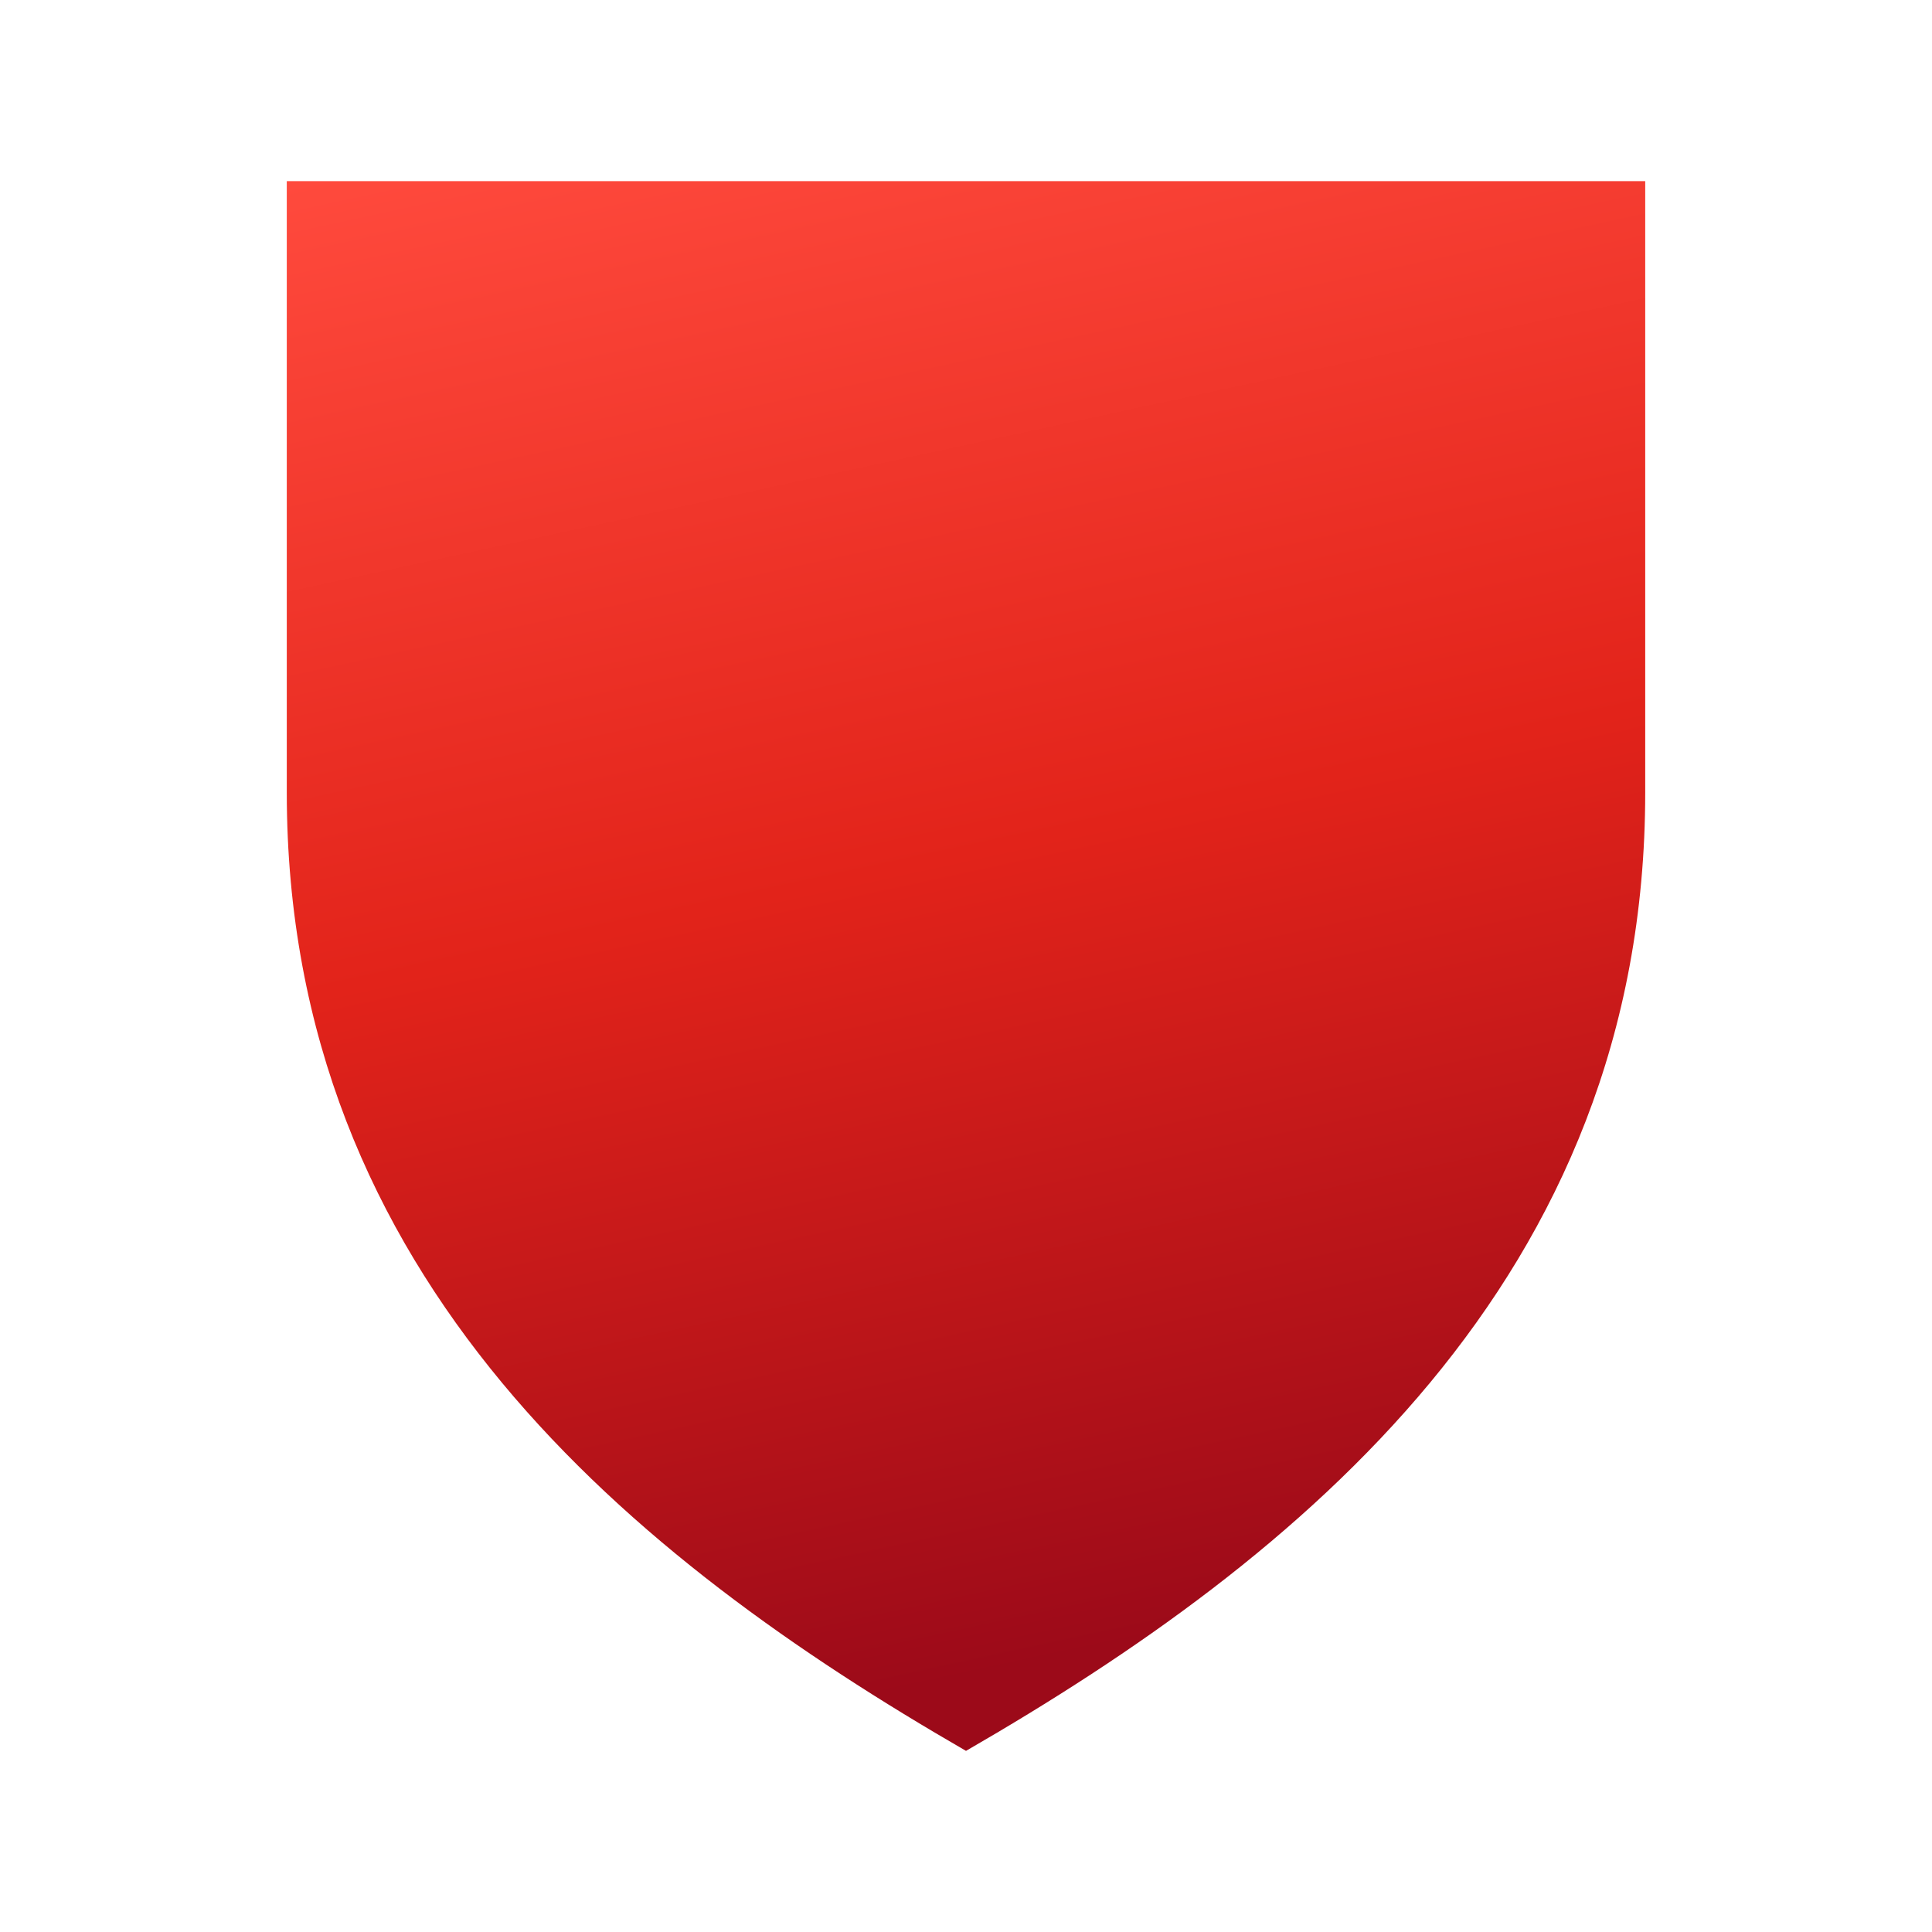
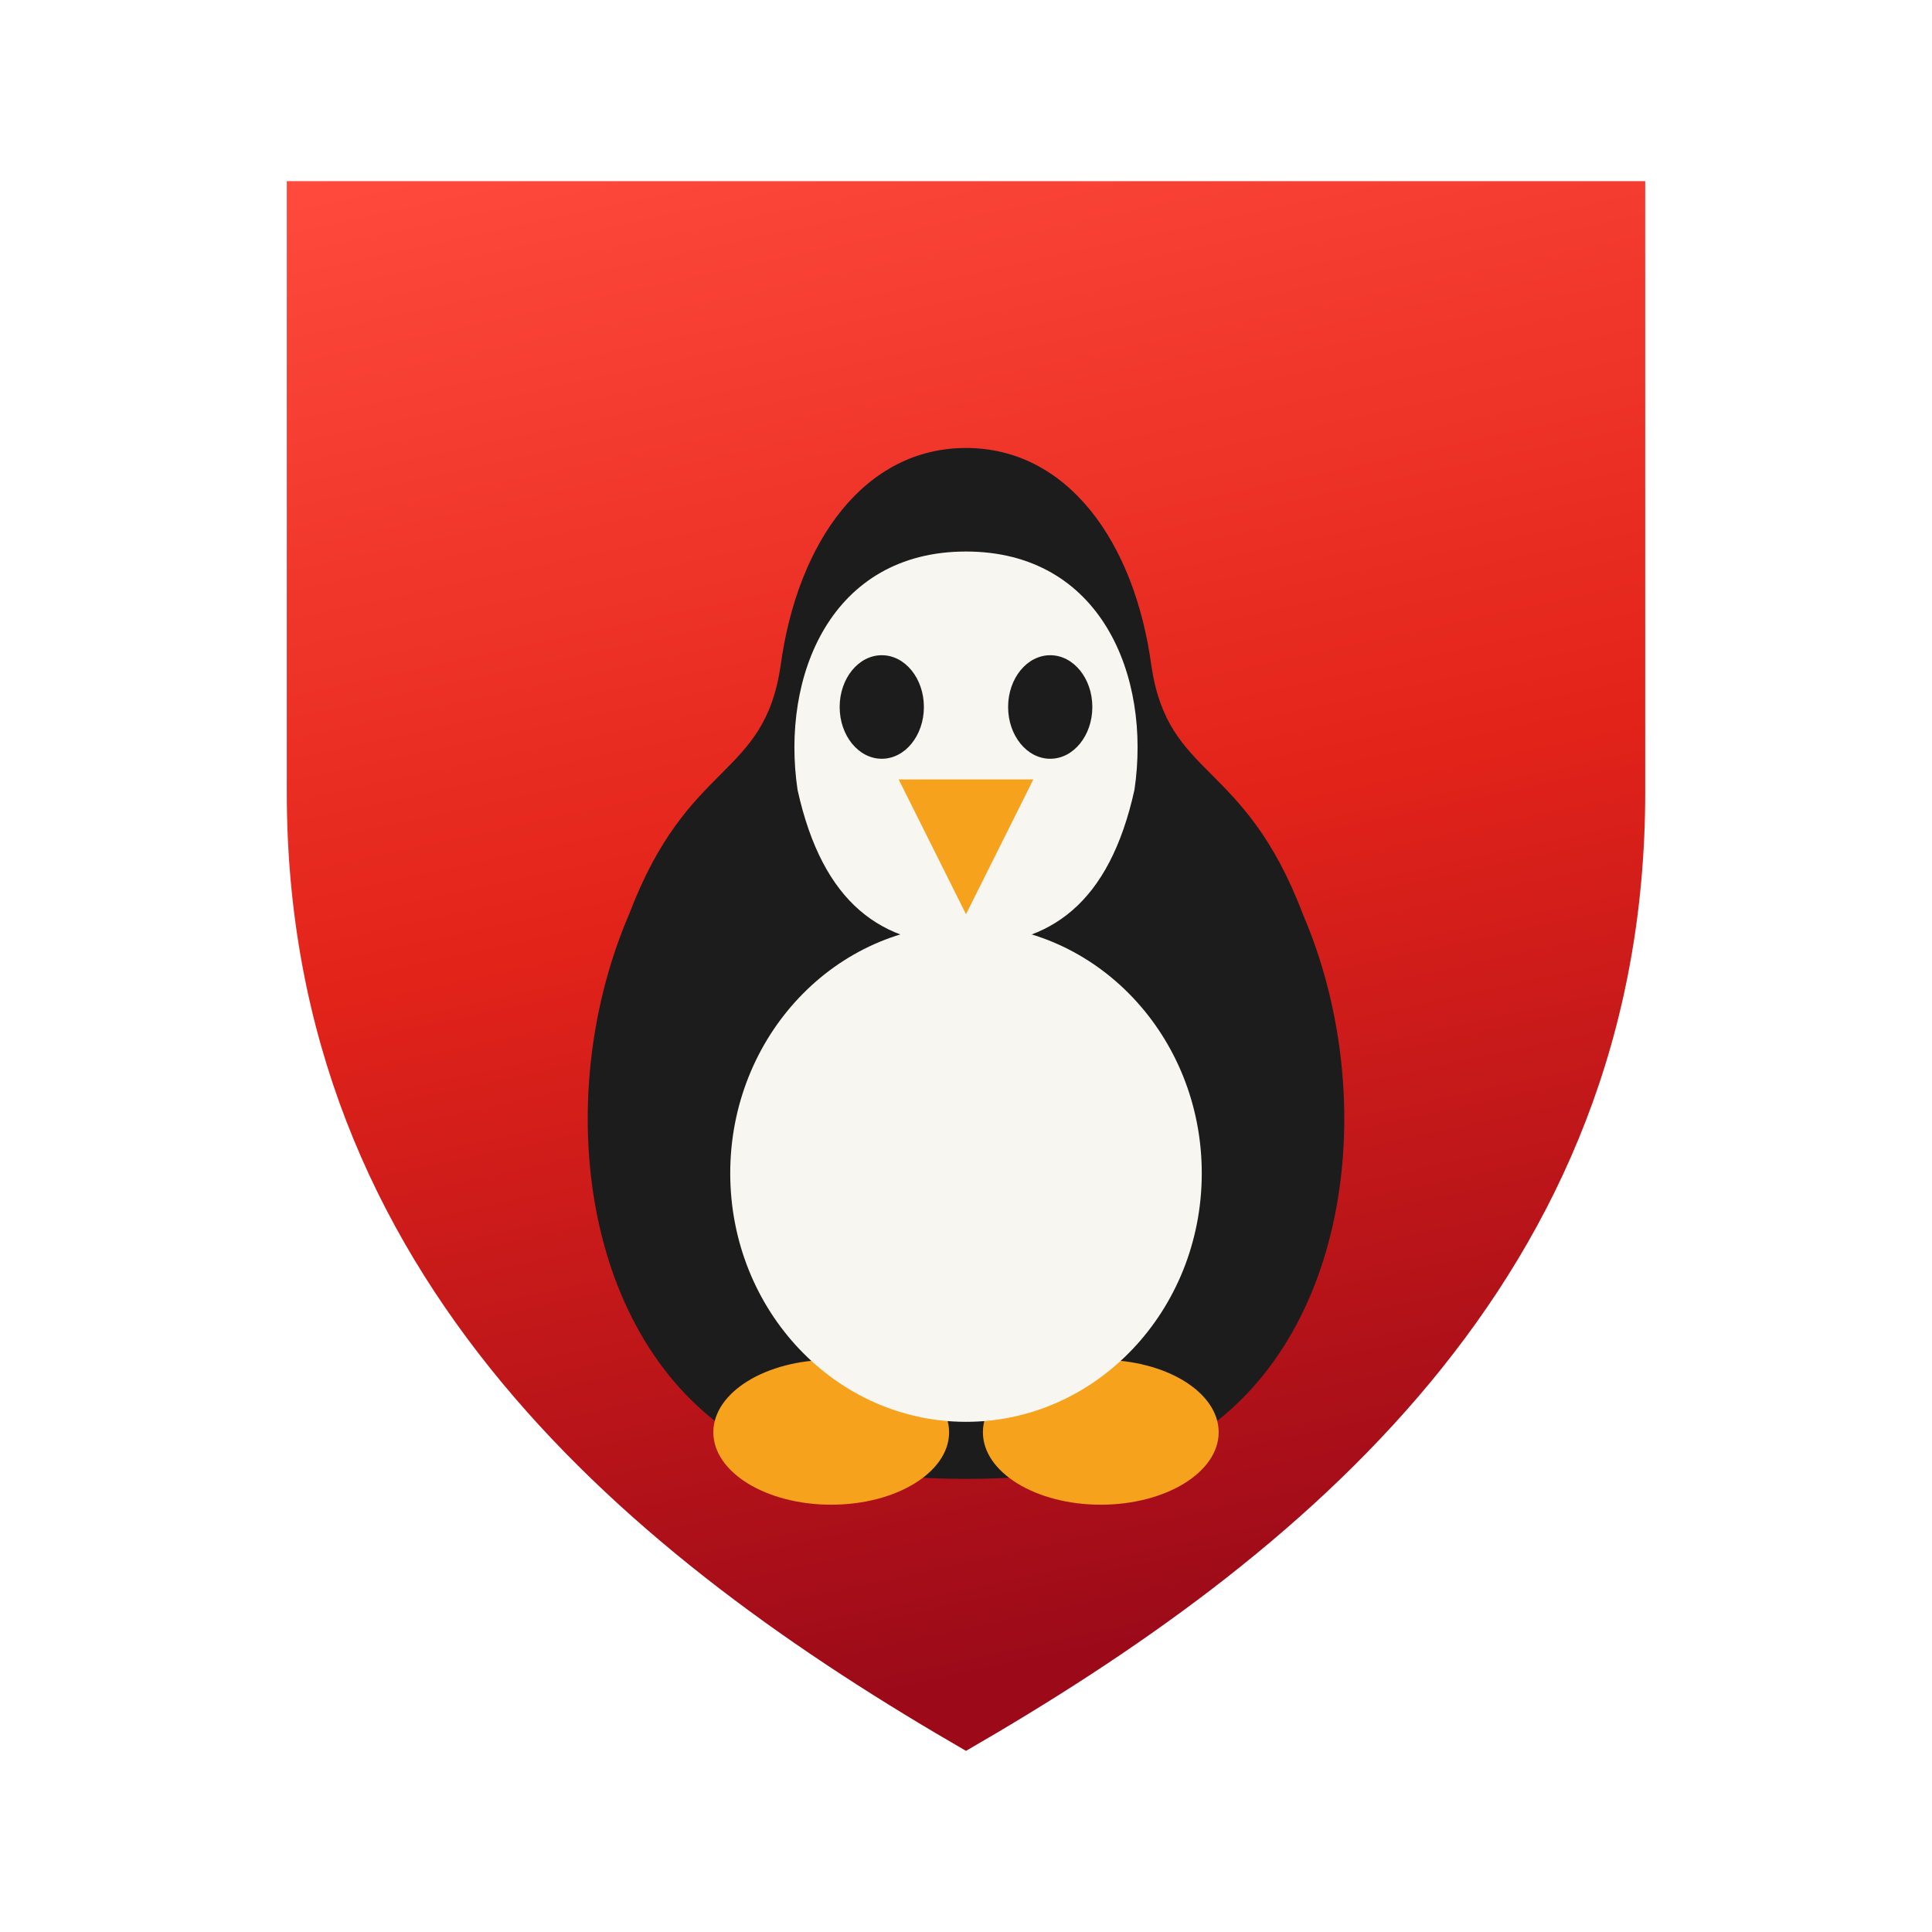
<svg xmlns="http://www.w3.org/2000/svg" width="128" height="128" viewBox="0 0 128 128" role="img" aria-label="MSI Linux Control">
  <defs>
    <linearGradient id="shield" x1="19" y1="12" x2="41.5" y2="116" gradientUnits="userSpaceOnUse">
      <stop offset="0" stop-color="#ff4a3d" />
      <stop offset="0.5" stop-color="#e2231a" />
      <stop offset="1" stop-color="#9c0a19" />
    </linearGradient>
  </defs>
  <path d="M19,12 H109 V52.5 C109,84.8 86,103.3 64,116 C42,103.3 19,84.8 19,52.5 Z" fill="url(#shield)" />
+   <g id="tux">
+     <path fill="#1c1c1c" d="M64,29.68 C70.7,29.68 75.16,35.86 76.28,44.09 C77.39,51.64 82.41,50.27 86.32,60.57 C91.34,72.24 89.67,88.02 79.62,94.89 C72.93,99.01 55.07,99.01 48.38,94.89 C38.33,88.02 36.66,72.24 41.68,60.57 C45.59,50.27 50.61,51.64 51.72,44.09 C52.84,35.86 57.3,29.68 64,29.68 Z" />
+     <ellipse cx="55.07" cy="94.89" rx="7.81" ry="4.8" fill="#f6a21d" />
+     <ellipse cx="72.93" cy="94.89" rx="7.81" ry="4.8" fill="#f6a21d" />
+     <ellipse cx="64" cy="77.73" rx="15.62" ry="16.47" fill="#f8f6f0" />
+     <path fill="#f8f6f0" d="M64,36.54 C72.93,36.54 76.28,44.78 75.16,52.33 C73.49,59.88 69.58,62.63 64,62.63 C58.42,62.63 54.51,59.88 52.84,52.33 C51.72,44.78 55.07,36.54 64,36.54 Z" />
+     <ellipse cx="58.42" cy="46.84" rx="2.79" ry="3.43" fill="#1c1c1c" />
+     <ellipse cx="69.58" cy="46.84" rx="2.79" ry="3.43" fill="#1c1c1c" />
+     <path fill="#f6a21d" d="M59.54,51.64 L68.46,51.64 L64,60.57 Z" />
+   </g>
</svg>
